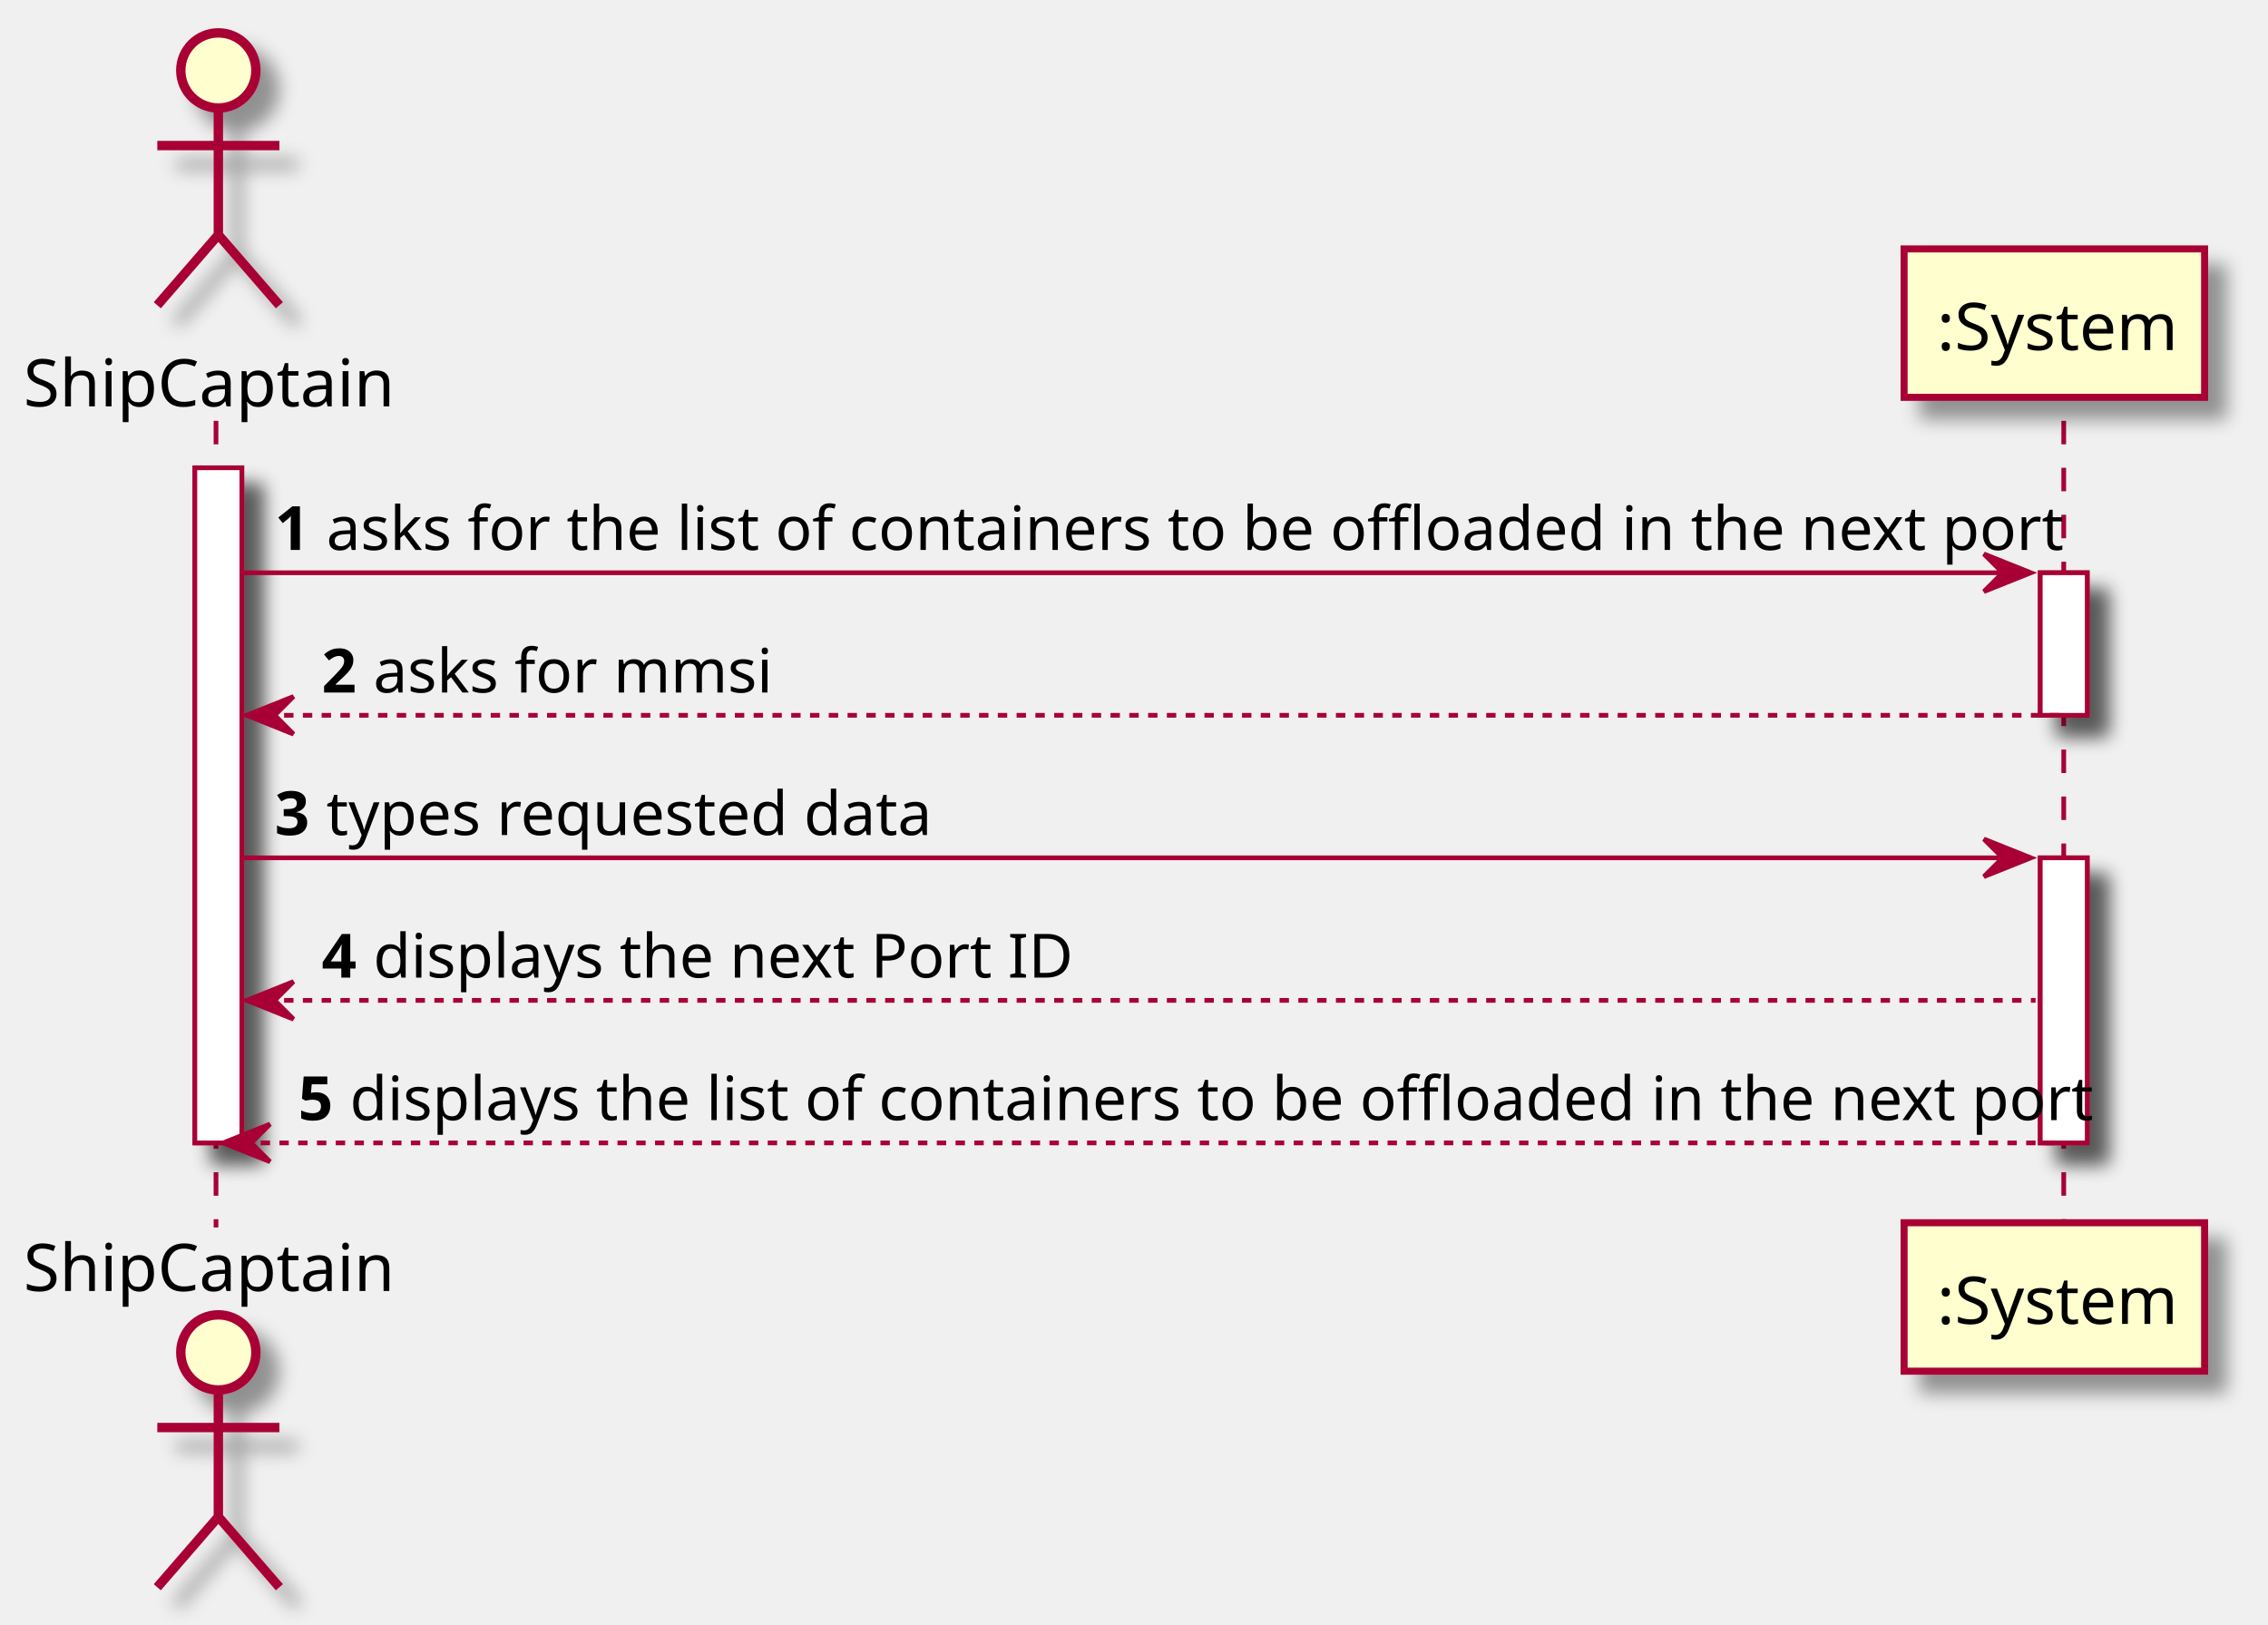
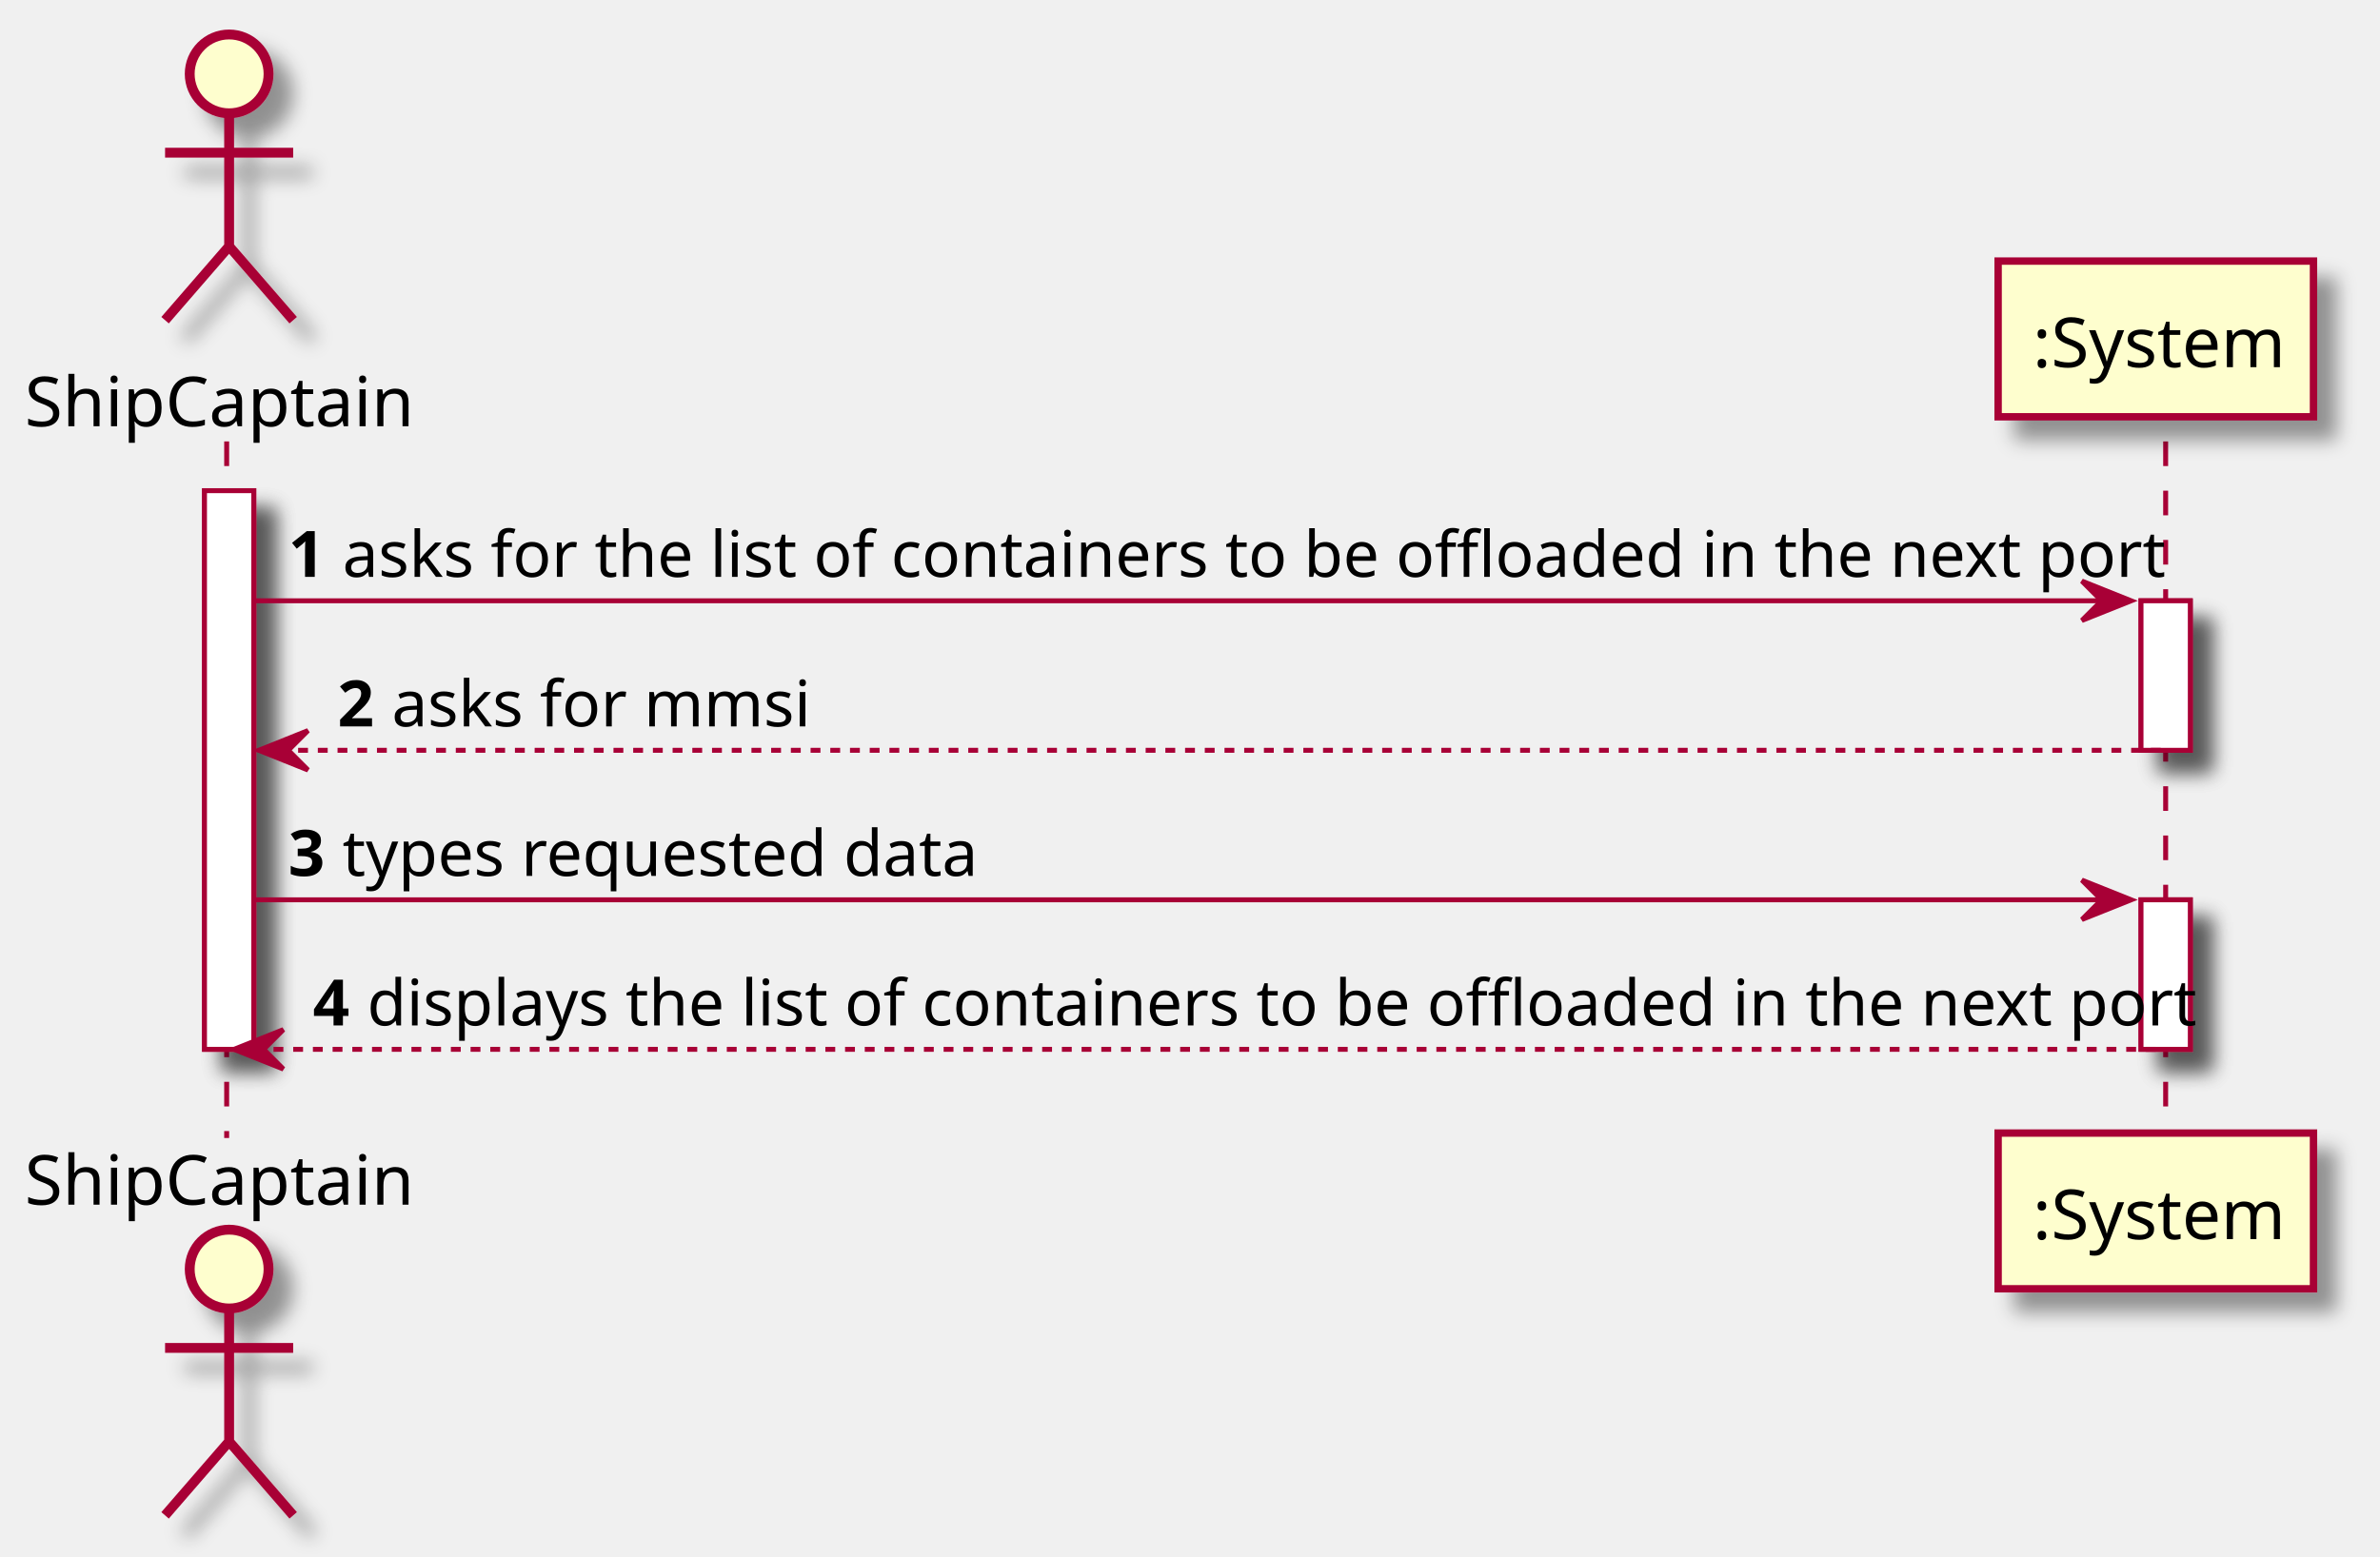
- <svg xmlns="http://www.w3.org/2000/svg" contentScriptType="application/ecmascript" contentStyleType="text/css" height="346px" preserveAspectRatio="none" style="width:483px;height:346px;background:#FFFFFF;" version="1.1" viewBox="0 0 483 346" width="483px" zoomAndPan="magnify">
+ <svg xmlns="http://www.w3.org/2000/svg" contentScriptType="application/ecmascript" contentStyleType="text/css" height="316px" preserveAspectRatio="none" style="width:483px;height:316px;background:#FFFFFF;" version="1.1" viewBox="0 0 483 316" width="483px" zoomAndPan="magnify">
  <defs>
-     <filter height="300%" id="f13pyvd1x7dnfn" width="300%" x="-1" y="-1">
+     <filter height="300%" id="fbnw9c1jytlgh" width="300%" x="-1" y="-1">
      <feGaussianBlur result="blurOut" stdDeviation="2.0" />
      <feColorMatrix in="blurOut" result="blurOut2" type="matrix" values="0 0 0 0 0 0 0 0 0 0 0 0 0 0 0 0 0 0 .4 0" />
      <feOffset dx="4.0" dy="4.0" in="blurOut2" result="blurOut3" />
      <feBlend in="SourceGraphic" in2="blurOut3" mode="normal" />
    </filter>
  </defs>
  <g>
-     <rect fill="#FFFFFF" filter="url(#f13pyvd1x7dnfn)" height="143.758" style="stroke:#A80036;stroke-width:1.0;" width="10" x="41.5" y="99.609" />
-     <rect fill="#FFFFFF" filter="url(#f13pyvd1x7dnfn)" height="30.352" style="stroke:#A80036;stroke-width:1.0;" width="10" x="434.5" y="121.961" />
-     <rect fill="#FFFFFF" filter="url(#f13pyvd1x7dnfn)" height="60.703" style="stroke:#A80036;stroke-width:1.0;" width="10" x="434.5" y="182.664" />
-     <line style="stroke:#A80036;stroke-width:1.0;stroke-dasharray:5.0,5.0;" x1="46" x2="46" y1="89.609" y2="261.367" />
-     <line style="stroke:#A80036;stroke-width:1.0;stroke-dasharray:5.0,5.0;" x1="439.5" x2="439.5" y1="89.609" y2="261.367" />
+     <rect fill="#FFFFFF" filter="url(#fbnw9c1jytlgh)" height="113.406" style="stroke:#A80036;stroke-width:1.0;" width="10" x="41.5" y="99.609" />
+     <rect fill="#FFFFFF" filter="url(#fbnw9c1jytlgh)" height="30.352" style="stroke:#A80036;stroke-width:1.0;" width="10" x="434.5" y="121.961" />
+     <rect fill="#FFFFFF" filter="url(#fbnw9c1jytlgh)" height="30.352" style="stroke:#A80036;stroke-width:1.0;" width="10" x="434.5" y="182.664" />
+     <line style="stroke:#A80036;stroke-width:1.0;stroke-dasharray:5.0,5.0;" x1="46" x2="46" y1="89.609" y2="231.016" />
+     <line style="stroke:#A80036;stroke-width:1.0;stroke-dasharray:5.0,5.0;" x1="439.5" x2="439.5" y1="89.609" y2="231.016" />
    <text fill="#000000" font-family="sans-serif" font-size="14" lengthAdjust="spacing" textLength="77" x="5" y="86.533">ShipCaptain</text>
-     <ellipse cx="46.5" cy="15" fill="#FEFECE" filter="url(#f13pyvd1x7dnfn)" rx="8" ry="8" style="stroke:#A80036;stroke-width:2.0;" />
-     <path d="M46.5,23 L46.5,50 M33.5,31 L59.5,31 M46.5,50 L33.5,65 M46.5,50 L59.5,65 " fill="none" filter="url(#f13pyvd1x7dnfn)" style="stroke:#A80036;stroke-width:2.0;" />
-     <text fill="#000000" font-family="sans-serif" font-size="14" lengthAdjust="spacing" textLength="77" x="5" y="274.9">ShipCaptain</text>
-     <ellipse cx="46.5" cy="287.977" fill="#FEFECE" filter="url(#f13pyvd1x7dnfn)" rx="8" ry="8" style="stroke:#A80036;stroke-width:2.0;" />
-     <path d="M46.5,295.977 L46.5,322.977 M33.5,303.977 L59.5,303.977 M46.5,322.977 L33.5,337.977 M46.5,322.977 L59.5,337.977 " fill="none" filter="url(#f13pyvd1x7dnfn)" style="stroke:#A80036;stroke-width:2.0;" />
-     <rect fill="#FEFECE" filter="url(#f13pyvd1x7dnfn)" height="31.609" style="stroke:#A80036;stroke-width:1.5;" width="64" x="405.5" y="53" />
+     <ellipse cx="46.5" cy="15" fill="#FEFECE" filter="url(#fbnw9c1jytlgh)" rx="8" ry="8" style="stroke:#A80036;stroke-width:2.0;" />
+     <path d="M46.5,23 L46.5,50 M33.5,31 L59.5,31 M46.5,50 L33.5,65 M46.5,50 L59.5,65 " fill="none" filter="url(#fbnw9c1jytlgh)" style="stroke:#A80036;stroke-width:2.0;" />
+     <text fill="#000000" font-family="sans-serif" font-size="14" lengthAdjust="spacing" textLength="77" x="5" y="244.549">ShipCaptain</text>
+     <ellipse cx="46.5" cy="257.625" fill="#FEFECE" filter="url(#fbnw9c1jytlgh)" rx="8" ry="8" style="stroke:#A80036;stroke-width:2.0;" />
+     <path d="M46.5,265.625 L46.5,292.625 M33.5,273.625 L59.5,273.625 M46.5,292.625 L33.5,307.625 M46.5,292.625 L59.5,307.625 " fill="none" filter="url(#fbnw9c1jytlgh)" style="stroke:#A80036;stroke-width:2.0;" />
+     <rect fill="#FEFECE" filter="url(#fbnw9c1jytlgh)" height="31.609" style="stroke:#A80036;stroke-width:1.5;" width="64" x="405.5" y="53" />
    <text fill="#000000" font-family="sans-serif" font-size="14" lengthAdjust="spacing" textLength="50" x="412.5" y="74.533">:System</text>
-     <rect fill="#FEFECE" filter="url(#f13pyvd1x7dnfn)" height="31.609" style="stroke:#A80036;stroke-width:1.5;" width="64" x="405.5" y="260.367" />
-     <text fill="#000000" font-family="sans-serif" font-size="14" lengthAdjust="spacing" textLength="50" x="412.5" y="281.9">:System</text>
-     <rect fill="#FFFFFF" filter="url(#f13pyvd1x7dnfn)" height="143.758" style="stroke:#A80036;stroke-width:1.0;" width="10" x="41.5" y="99.609" />
-     <rect fill="#FFFFFF" filter="url(#f13pyvd1x7dnfn)" height="30.352" style="stroke:#A80036;stroke-width:1.0;" width="10" x="434.5" y="121.961" />
-     <rect fill="#FFFFFF" filter="url(#f13pyvd1x7dnfn)" height="60.703" style="stroke:#A80036;stroke-width:1.0;" width="10" x="434.5" y="182.664" />
+     <rect fill="#FEFECE" filter="url(#fbnw9c1jytlgh)" height="31.609" style="stroke:#A80036;stroke-width:1.5;" width="64" x="405.5" y="230.016" />
+     <text fill="#000000" font-family="sans-serif" font-size="14" lengthAdjust="spacing" textLength="50" x="412.5" y="251.549">:System</text>
+     <rect fill="#FFFFFF" filter="url(#fbnw9c1jytlgh)" height="113.406" style="stroke:#A80036;stroke-width:1.0;" width="10" x="41.5" y="99.609" />
+     <rect fill="#FFFFFF" filter="url(#fbnw9c1jytlgh)" height="30.352" style="stroke:#A80036;stroke-width:1.0;" width="10" x="434.5" y="121.961" />
+     <rect fill="#FFFFFF" filter="url(#fbnw9c1jytlgh)" height="30.352" style="stroke:#A80036;stroke-width:1.0;" width="10" x="434.5" y="182.664" />
    <polygon fill="#A80036" points="422.5,117.961,432.5,121.961,422.5,125.961,426.5,121.961" style="stroke:#A80036;stroke-width:1.0;" />
    <line style="stroke:#A80036;stroke-width:1.0;" x1="51.5" x2="428.5" y1="121.961" y2="121.961" />
    <text fill="#000000" font-family="sans-serif" font-size="13" font-weight="bold" lengthAdjust="spacing" textLength="7" x="58.5" y="117.105">1</text>
    <text fill="#000000" font-family="sans-serif" font-size="13" lengthAdjust="spacing" textLength="346" x="69.5" y="117.105">asks for the list of containers to be offloaded in the next port</text>
    <polygon fill="#A80036" points="62.5,148.312,52.5,152.312,62.5,156.312,58.5,152.312" style="stroke:#A80036;stroke-width:1.0;" />
    <line style="stroke:#A80036;stroke-width:1.0;stroke-dasharray:2.0,2.0;" x1="56.5" x2="438.5" y1="152.312" y2="152.312" />
    <text fill="#000000" font-family="sans-serif" font-size="13" font-weight="bold" lengthAdjust="spacing" textLength="7" x="68.5" y="147.456">2</text>
    <text fill="#000000" font-family="sans-serif" font-size="13" lengthAdjust="spacing" textLength="82" x="79.5" y="147.456">asks for mmsi</text>
    <polygon fill="#A80036" points="422.5,178.664,432.5,182.664,422.5,186.664,426.5,182.664" style="stroke:#A80036;stroke-width:1.0;" />
    <line style="stroke:#A80036;stroke-width:1.0;" x1="51.5" x2="428.5" y1="182.664" y2="182.664" />
    <text fill="#000000" font-family="sans-serif" font-size="13" font-weight="bold" lengthAdjust="spacing" textLength="7" x="58.5" y="177.808">3</text>
    <text fill="#000000" font-family="sans-serif" font-size="13" lengthAdjust="spacing" textLength="122" x="69.5" y="177.808">types requested data</text>
-     <polygon fill="#A80036" points="62.5,209.016,52.5,213.016,62.5,217.016,58.5,213.016" style="stroke:#A80036;stroke-width:1.0;" />
-     <line style="stroke:#A80036;stroke-width:1.0;stroke-dasharray:2.0,2.0;" x1="56.5" x2="433.5" y1="213.016" y2="213.016" />
-     <text fill="#000000" font-family="sans-serif" font-size="13" font-weight="bold" lengthAdjust="spacing" textLength="7" x="68.5" y="208.159">4</text>
-     <text fill="#000000" font-family="sans-serif" font-size="13" lengthAdjust="spacing" textLength="143" x="79.5" y="208.159">displays the next Port ID</text>
-     <polygon fill="#A80036" points="57.5,239.367,47.5,243.367,57.5,247.367,53.5,243.367" style="stroke:#A80036;stroke-width:1.0;" />
-     <line style="stroke:#A80036;stroke-width:1.0;stroke-dasharray:2.0,2.0;" x1="51.5" x2="438.5" y1="243.367" y2="243.367" />
-     <text fill="#000000" font-family="sans-serif" font-size="13" font-weight="bold" lengthAdjust="spacing" textLength="7" x="63.5" y="238.511">5</text>
-     <text fill="#000000" font-family="sans-serif" font-size="13" lengthAdjust="spacing" textLength="348" x="74.5" y="238.511">displays the list of containers to be offloaded in the next port</text>
+     <polygon fill="#A80036" points="57.5,209.016,47.5,213.016,57.5,217.016,53.5,213.016" style="stroke:#A80036;stroke-width:1.0;" />
+     <line style="stroke:#A80036;stroke-width:1.0;stroke-dasharray:2.0,2.0;" x1="51.5" x2="438.5" y1="213.016" y2="213.016" />
+     <text fill="#000000" font-family="sans-serif" font-size="13" font-weight="bold" lengthAdjust="spacing" textLength="7" x="63.5" y="208.159">4</text>
+     <text fill="#000000" font-family="sans-serif" font-size="13" lengthAdjust="spacing" textLength="348" x="74.5" y="208.159">displays the list of containers to be offloaded in the next port</text>
  </g>
</svg>
